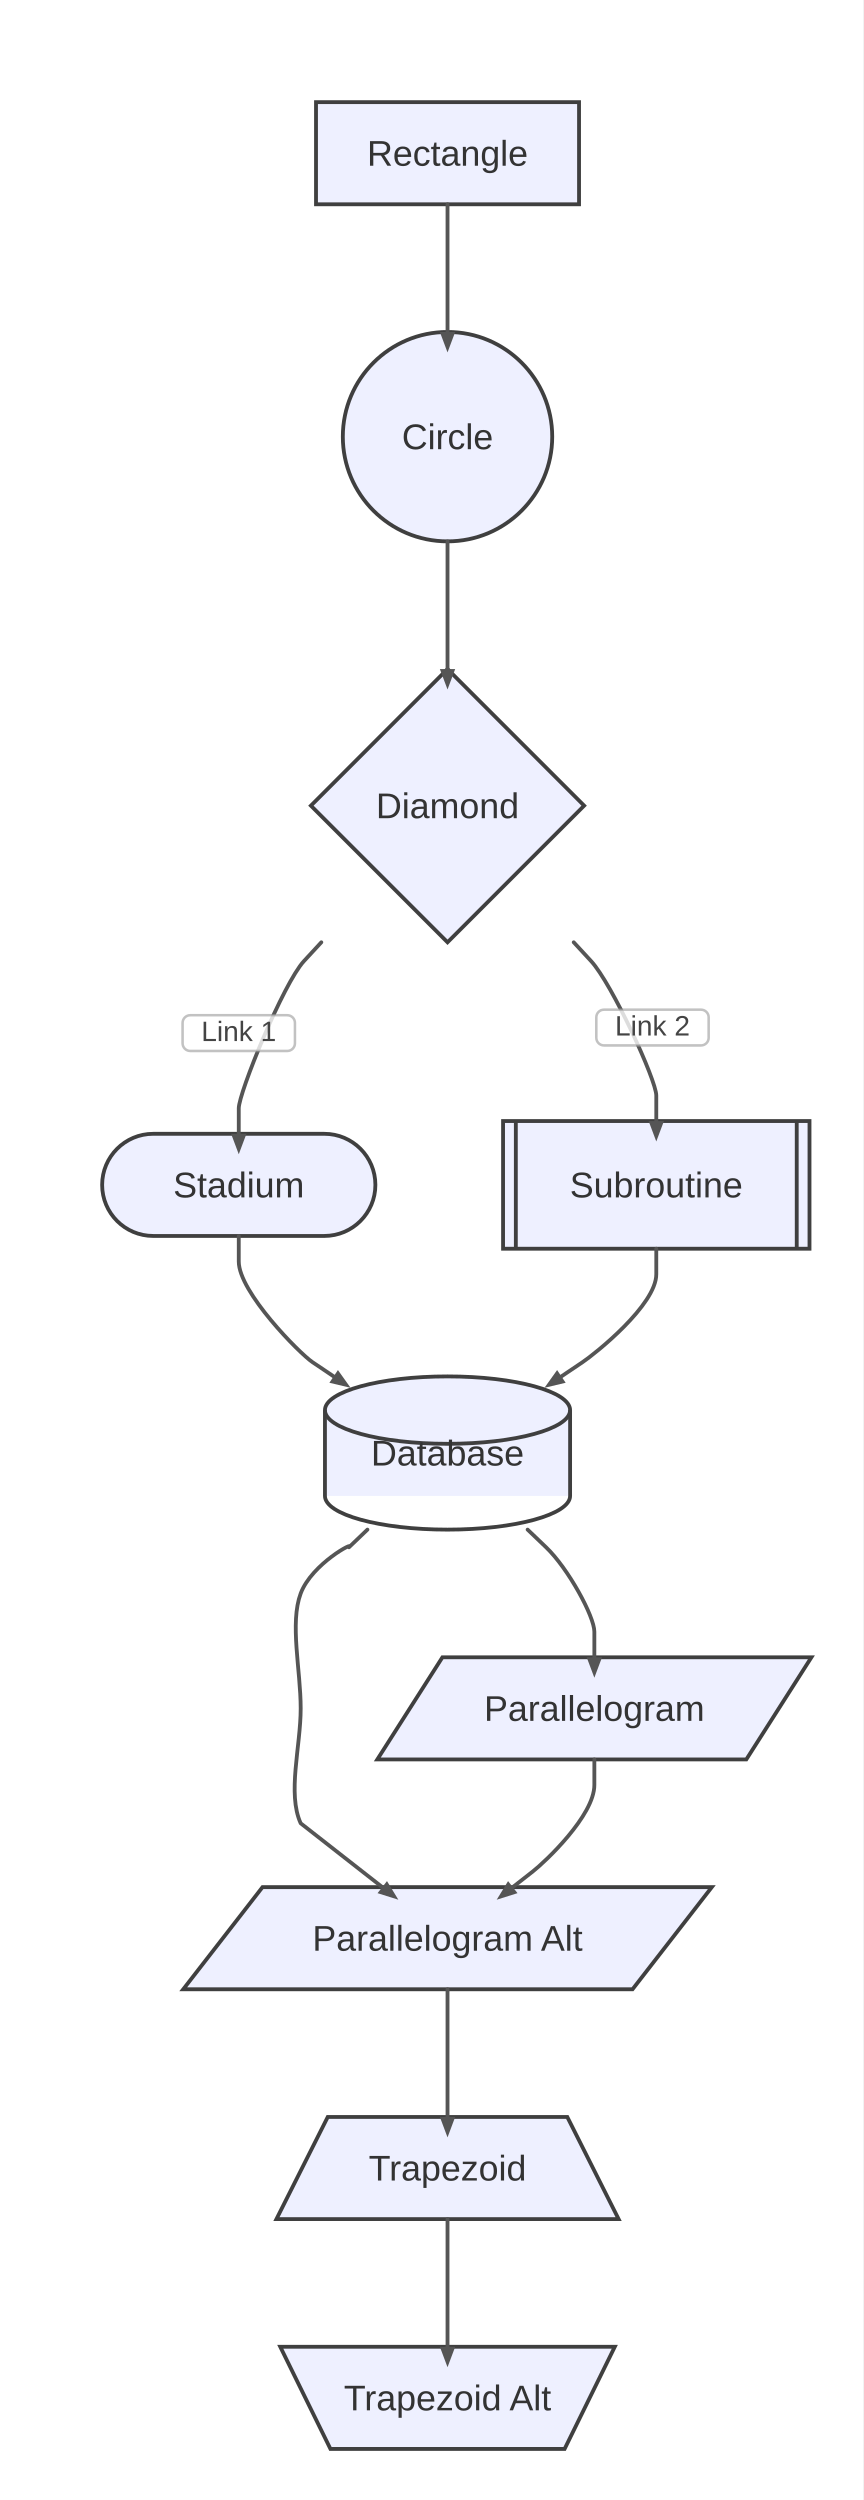
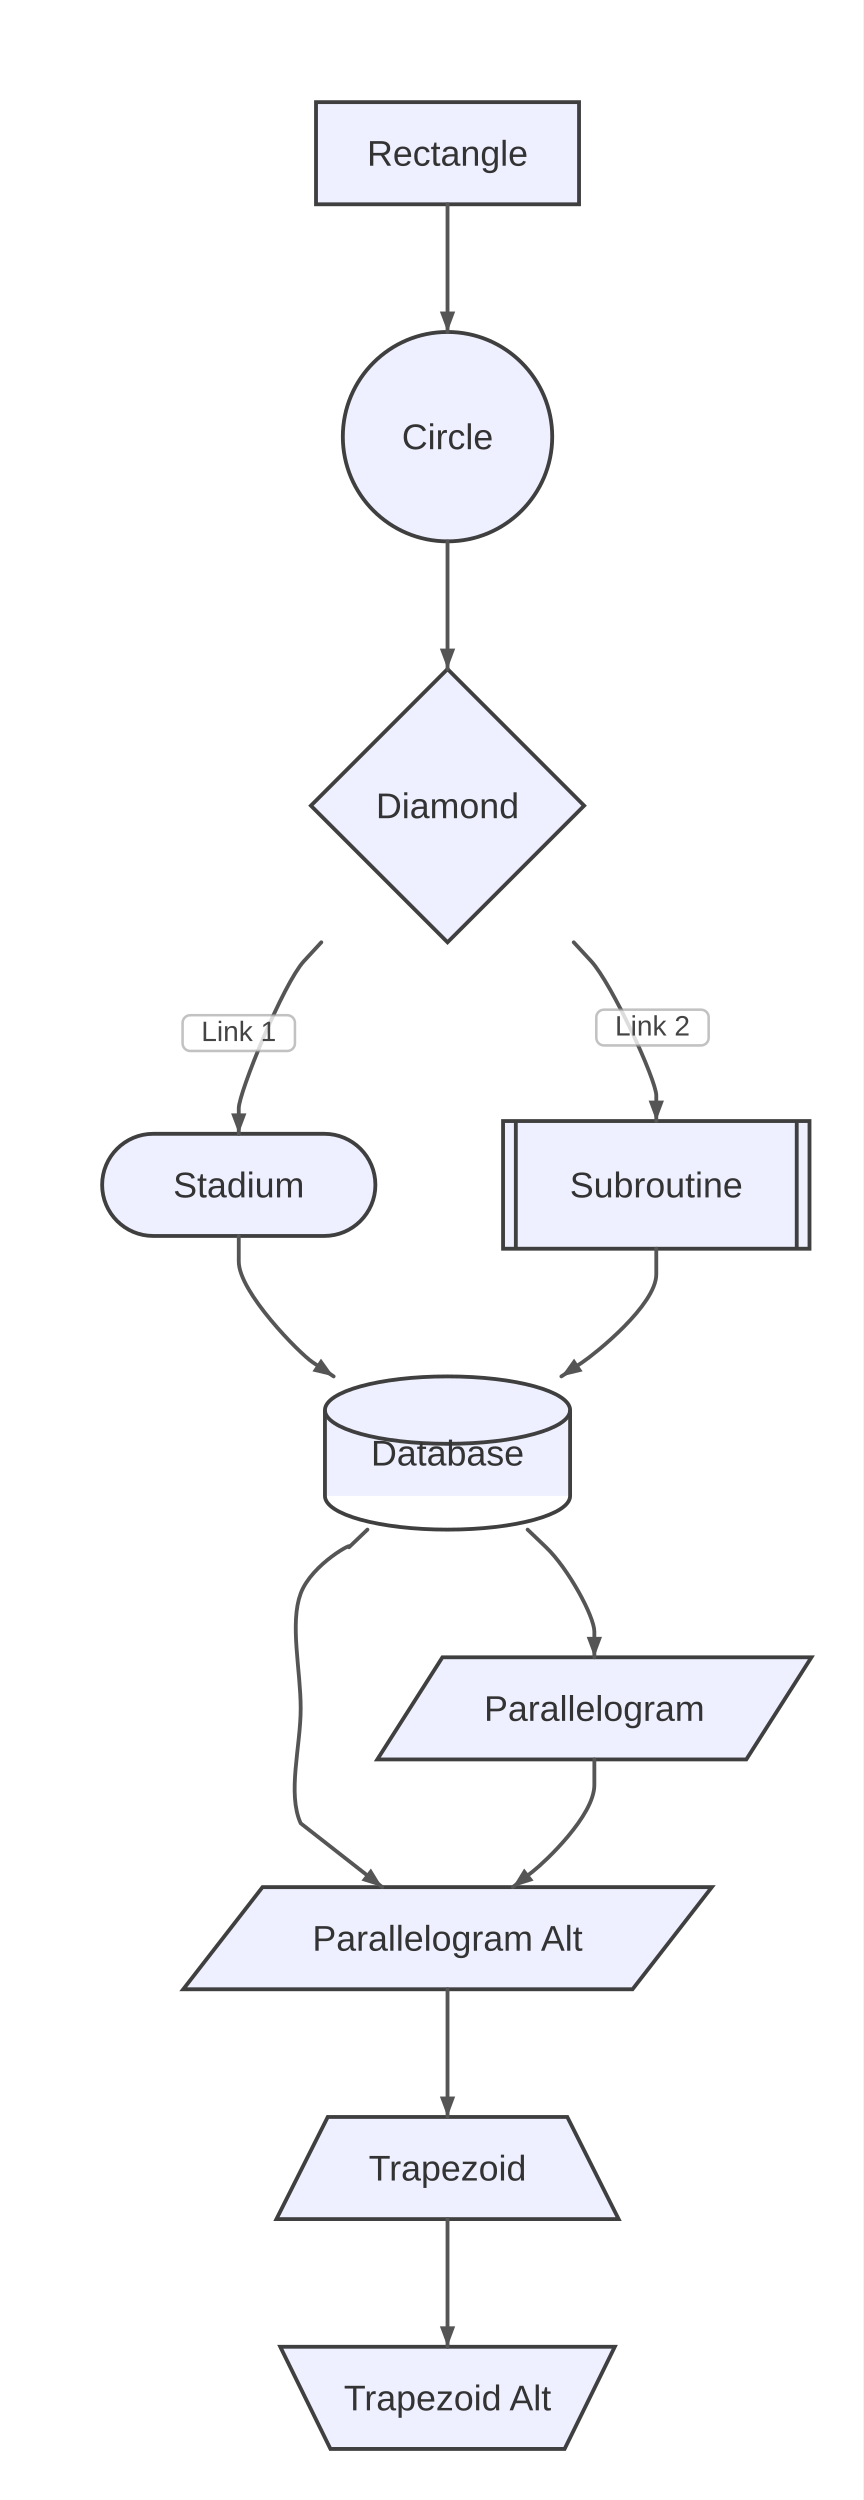
<svg xmlns="http://www.w3.org/2000/svg" width="338" height="979" viewBox="0 0 338 979">
  <rect x="0" y="0" width="338" height="979" fill="#ffffff" />
  <defs>
    <marker id="arrow" viewBox="0 0 11 11" markerWidth="11" markerHeight="11" refX="11" refY="6" orient="auto" markerUnits="userSpaceOnUse">
      <path d="M0,0 L0,11 L11,6 z" fill="#555555" />
    </marker>
    <marker id="circle-marker" viewBox="0 0 9 9" markerWidth="9" markerHeight="9" refX="4.5" refY="4.5" orient="auto" markerUnits="userSpaceOnUse">
      <circle cx="4.5" cy="4.5" r="4.5" fill="#555555" />
    </marker>
    <marker id="cross-marker" viewBox="0 0 12 12" markerWidth="12" markerHeight="12" refX="6" refY="6" orient="auto" markerUnits="userSpaceOnUse">
      <path d="M1.5,1.5 L10.5,10.5 M10.5,1.5 L1.5,10.5" stroke="#555555" stroke-width="2.25" />
    </marker>
  </defs>
  <g id="A">
    <rect x="123.75" y="40" width="103" height="40" rx="0" ry="0" stroke="#3f3f3f" stroke-width="1.5" fill="#eef0ff" />
    <text x="175.25" y="64.9" text-anchor="middle" font-family="Arial, sans-serif" font-size="14" fill="#333">Rectangle</text>
  </g>
  <g id="B">
    <circle cx="175.25" cy="171" r="41" stroke="#3f3f3f" stroke-width="1.5" fill="#eef0ff" />
    <text x="175.25" y="175.9" text-anchor="middle" font-family="Arial, sans-serif" font-size="14" fill="#333">Circle</text>
  </g>
  <g id="C">
    <polygon points="175.25,262 228.75,315.5 175.25,369 121.75,315.5" stroke="#3f3f3f" stroke-width="1.5" fill="#eef0ff" />
    <text x="175.25" y="320.4" text-anchor="middle" font-family="Arial, sans-serif" font-size="14" fill="#333">Diamond</text>
  </g>
  <g id="D">
    <rect x="40" y="444" width="107" height="40" rx="20" ry="20" stroke="#3f3f3f" stroke-width="1.5" fill="#eef0ff" />
    <text x="93.5" y="468.9" text-anchor="middle" font-family="Arial, sans-serif" font-size="14" fill="#333">Stadium</text>
  </g>
  <g id="E">
    <g>
      <rect x="197" y="439" width="120" height="50" rx="0" ry="0" stroke="#3f3f3f" stroke-width="1.5" fill="#eef0ff" />
      <line x1="202" y1="439" x2="202" y2="489" stroke="#3f3f3f" stroke-width="1.5" />
      <line x1="312" y1="439" x2="312" y2="489" stroke="#3f3f3f" stroke-width="1.5" />
    </g>
    <text x="257" y="468.9" text-anchor="middle" font-family="Arial, sans-serif" font-size="14" fill="#333">Subroutine</text>
  </g>
  <g id="F">
    <g>
      <rect x="127.25" y="552.2" width="96" height="33.6" stroke="none" fill="#eef0ff" />
      <ellipse cx="175.25" cy="552.2" rx="48" ry="13.2" stroke="#3f3f3f" stroke-width="1.5" fill="#eef0ff" />
      <path d="M127.25,552.2 L127.25,585.8 A48,13.2 0 0,0 223.25,585.8 L223.25,552.2" stroke="#3f3f3f" stroke-width="1.5" fill="none" />
    </g>
    <text x="175.25" y="573.9" text-anchor="middle" font-family="Arial, sans-serif" font-size="14" fill="#333">Database</text>
  </g>
  <g id="H">
    <polygon points="102.8,739 278.75,739 247.7,779 71.75,779" stroke="#3f3f3f" stroke-width="1.5" fill="#eef0ff" />
    <text x="175.25" y="763.9" text-anchor="middle" font-family="Arial, sans-serif" font-size="14" fill="#333">Parallelogram Alt</text>
  </g>
  <g id="G">
    <polygon points="173.25,649 317.75,649 292.25,689 147.75,689" stroke="#3f3f3f" stroke-width="1.5" fill="#eef0ff" />
    <text x="232.75" y="673.9" text-anchor="middle" font-family="Arial, sans-serif" font-size="14" fill="#333">Parallelogram</text>
  </g>
  <g id="I">
    <polygon points="128.35,829 222.15,829 242.25,869 108.25,869" stroke="#3f3f3f" stroke-width="1.5" fill="#eef0ff" />
    <text x="175.25" y="853.9" text-anchor="middle" font-family="Arial, sans-serif" font-size="14" fill="#333">Trapezoid</text>
  </g>
  <g id="J">
    <polygon points="109.75,919 240.75,919 221.1,959 129.4,959" stroke="#3f3f3f" stroke-width="1.5" fill="#eef0ff" />
    <text x="175.25" y="943.9" text-anchor="middle" font-family="Arial, sans-serif" font-size="14" fill="#333">Trapezoid Alt</text>
  </g>
  <path d="M175.25,80 L175.25,90 C175.25,102 175.25,114 175.25,120 L175.25,130" stroke="#555555" stroke-width="1.5" fill="none" stroke-linecap="round" stroke-linejoin="round" />
  <path d="M175.25,212 L175.25,222 C175.25,234 175.25,246 175.25,252 L175.25,262" stroke="#555555" stroke-width="1.5" fill="none" stroke-linecap="round" stroke-linejoin="round" />
  <g>
    <path d="M125.831,369 L119.045,376.346 C110.903,385.16 93.5,428 93.5,434 L93.5,444" stroke="#555555" stroke-width="1.5" fill="none" stroke-linecap="round" stroke-linejoin="round" />
    <rect x="71.5" y="397.559" width="44" height="14" fill="#ffffff" fill-opacity="0.8" stroke="#999" stroke-opacity="0.6" stroke-width="1" rx="3" />
    <text x="93.5" y="404.559" text-anchor="middle" dominant-baseline="middle" font-family="Arial, sans-serif" font-size="11" fill="#444">Link 1</text>
-     <path d="M93.5,452 L90.5,444 L96.5,444 Z" fill="#555555" />
+     <path d="M93.5,444 L90.5,436 L96.5,436 Z" fill="#555555" />
  </g>
  <g>
    <path d="M224.669,369 L231.455,376.346 C239.597,385.16 257,423 257,429 L257,439" stroke="#555555" stroke-width="1.5" fill="none" stroke-linecap="round" stroke-linejoin="round" />
    <rect x="233.513" y="395.39" width="44" height="14" fill="#ffffff" fill-opacity="0.8" stroke="#999" stroke-opacity="0.6" stroke-width="1" rx="3" />
    <text x="255.513" y="402.39" text-anchor="middle" dominant-baseline="middle" font-family="Arial, sans-serif" font-size="11" fill="#444">Link 2</text>
-     <path d="M257,447 L254,439 L260,439 Z" fill="#555555" />
+     <path d="M257,439 L254,431 L260,431 Z" fill="#555555" />
  </g>
  <path d="M93.5,484 L93.5,494 C93.5,506 117.384,530.069 122.362,533.418 L130.659,539" stroke="#555555" stroke-width="1.5" fill="none" stroke-linecap="round" stroke-linejoin="round" />
  <path d="M257,489 L257,499 C257,511 233.116,530.069 228.138,533.418 L219.841,539" stroke="#555555" stroke-width="1.5" fill="none" stroke-linecap="round" stroke-linejoin="round" />
  <path d="M143.886,599 L136.66,605.912 C139.53,603.167 122.106,612.333 117.75,624 C113.394,635.667 117.75,654 117.75,669 C117.75,684 112.426,702.333 117.75,714 L149.694,739" stroke="#555555" stroke-width="1.5" fill="none" stroke-linecap="round" stroke-linejoin="round" />
  <path d="M206.614,599 L213.84,605.912 C222.512,614.207 232.75,633 232.75,639 L232.75,649" stroke="#555555" stroke-width="1.5" fill="none" stroke-linecap="round" stroke-linejoin="round" />
  <path d="M232.75,689 L232.75,699 C232.75,711 213.406,729.139 208.681,732.837 L200.806,739" stroke="#555555" stroke-width="1.5" fill="none" stroke-linecap="round" stroke-linejoin="round" />
  <path d="M175.25,779 L175.25,789 C175.25,801 175.25,813 175.25,819 L175.25,829" stroke="#555555" stroke-width="1.5" fill="none" stroke-linecap="round" stroke-linejoin="round" />
  <path d="M175.25,869 L175.25,879 C175.25,891 175.25,903 175.25,909 L175.25,919" stroke="#555555" stroke-width="1.5" fill="none" stroke-linecap="round" stroke-linejoin="round" />
-   <path d="M175.25,138 L172.25,130 L178.25,130 Z" fill="#555555" />
-   <path d="M175.25,270 L172.25,262 L178.25,262 Z" fill="#555555" />
-   <path d="M137.297,543.466 L128.984,541.489 L132.334,536.511 Z" fill="#555555" />
-   <path d="M213.203,543.466 L218.166,536.511 L221.516,541.489 Z" fill="#555555" />
-   <path d="M155.994,743.93 L147.846,741.363 L151.543,736.637 Z" fill="#555555" />
-   <path d="M232.75,657 L229.75,649 L235.75,649 Z" fill="#555555" />
-   <path d="M194.506,743.93 L198.957,736.637 L202.654,741.363 Z" fill="#555555" />
-   <path d="M175.25,837 L172.25,829 L178.25,829 Z" fill="#555555" />
-   <path d="M175.25,927 L172.25,919 L178.25,919 Z" fill="#555555" />
+   <path d="M175.25,130 L172.25,122 L178.25,122 Z" fill="#555555" />
+   <path d="M175.25,262 L172.25,254 L178.25,254 Z" fill="#555555" />
+   <path d="M130.659,539 L122.347,537.023 L125.696,532.045 Z" fill="#555555" />
+   <path d="M219.841,539 L224.804,532.045 L228.153,537.023 Z" fill="#555555" />
+   <path d="M149.694,739 L141.545,736.432 L145.243,731.707 Z" fill="#555555" />
+   <path d="M232.75,649 L229.75,641 L235.75,641 Z" fill="#555555" />
+   <path d="M200.806,739 L205.257,731.707 L208.955,736.432 Z" fill="#555555" />
+   <path d="M175.25,829 L172.25,821 L178.25,821 Z" fill="#555555" />
+   <path d="M175.25,919 L172.25,911 L178.25,911 Z" fill="#555555" />
</svg>
